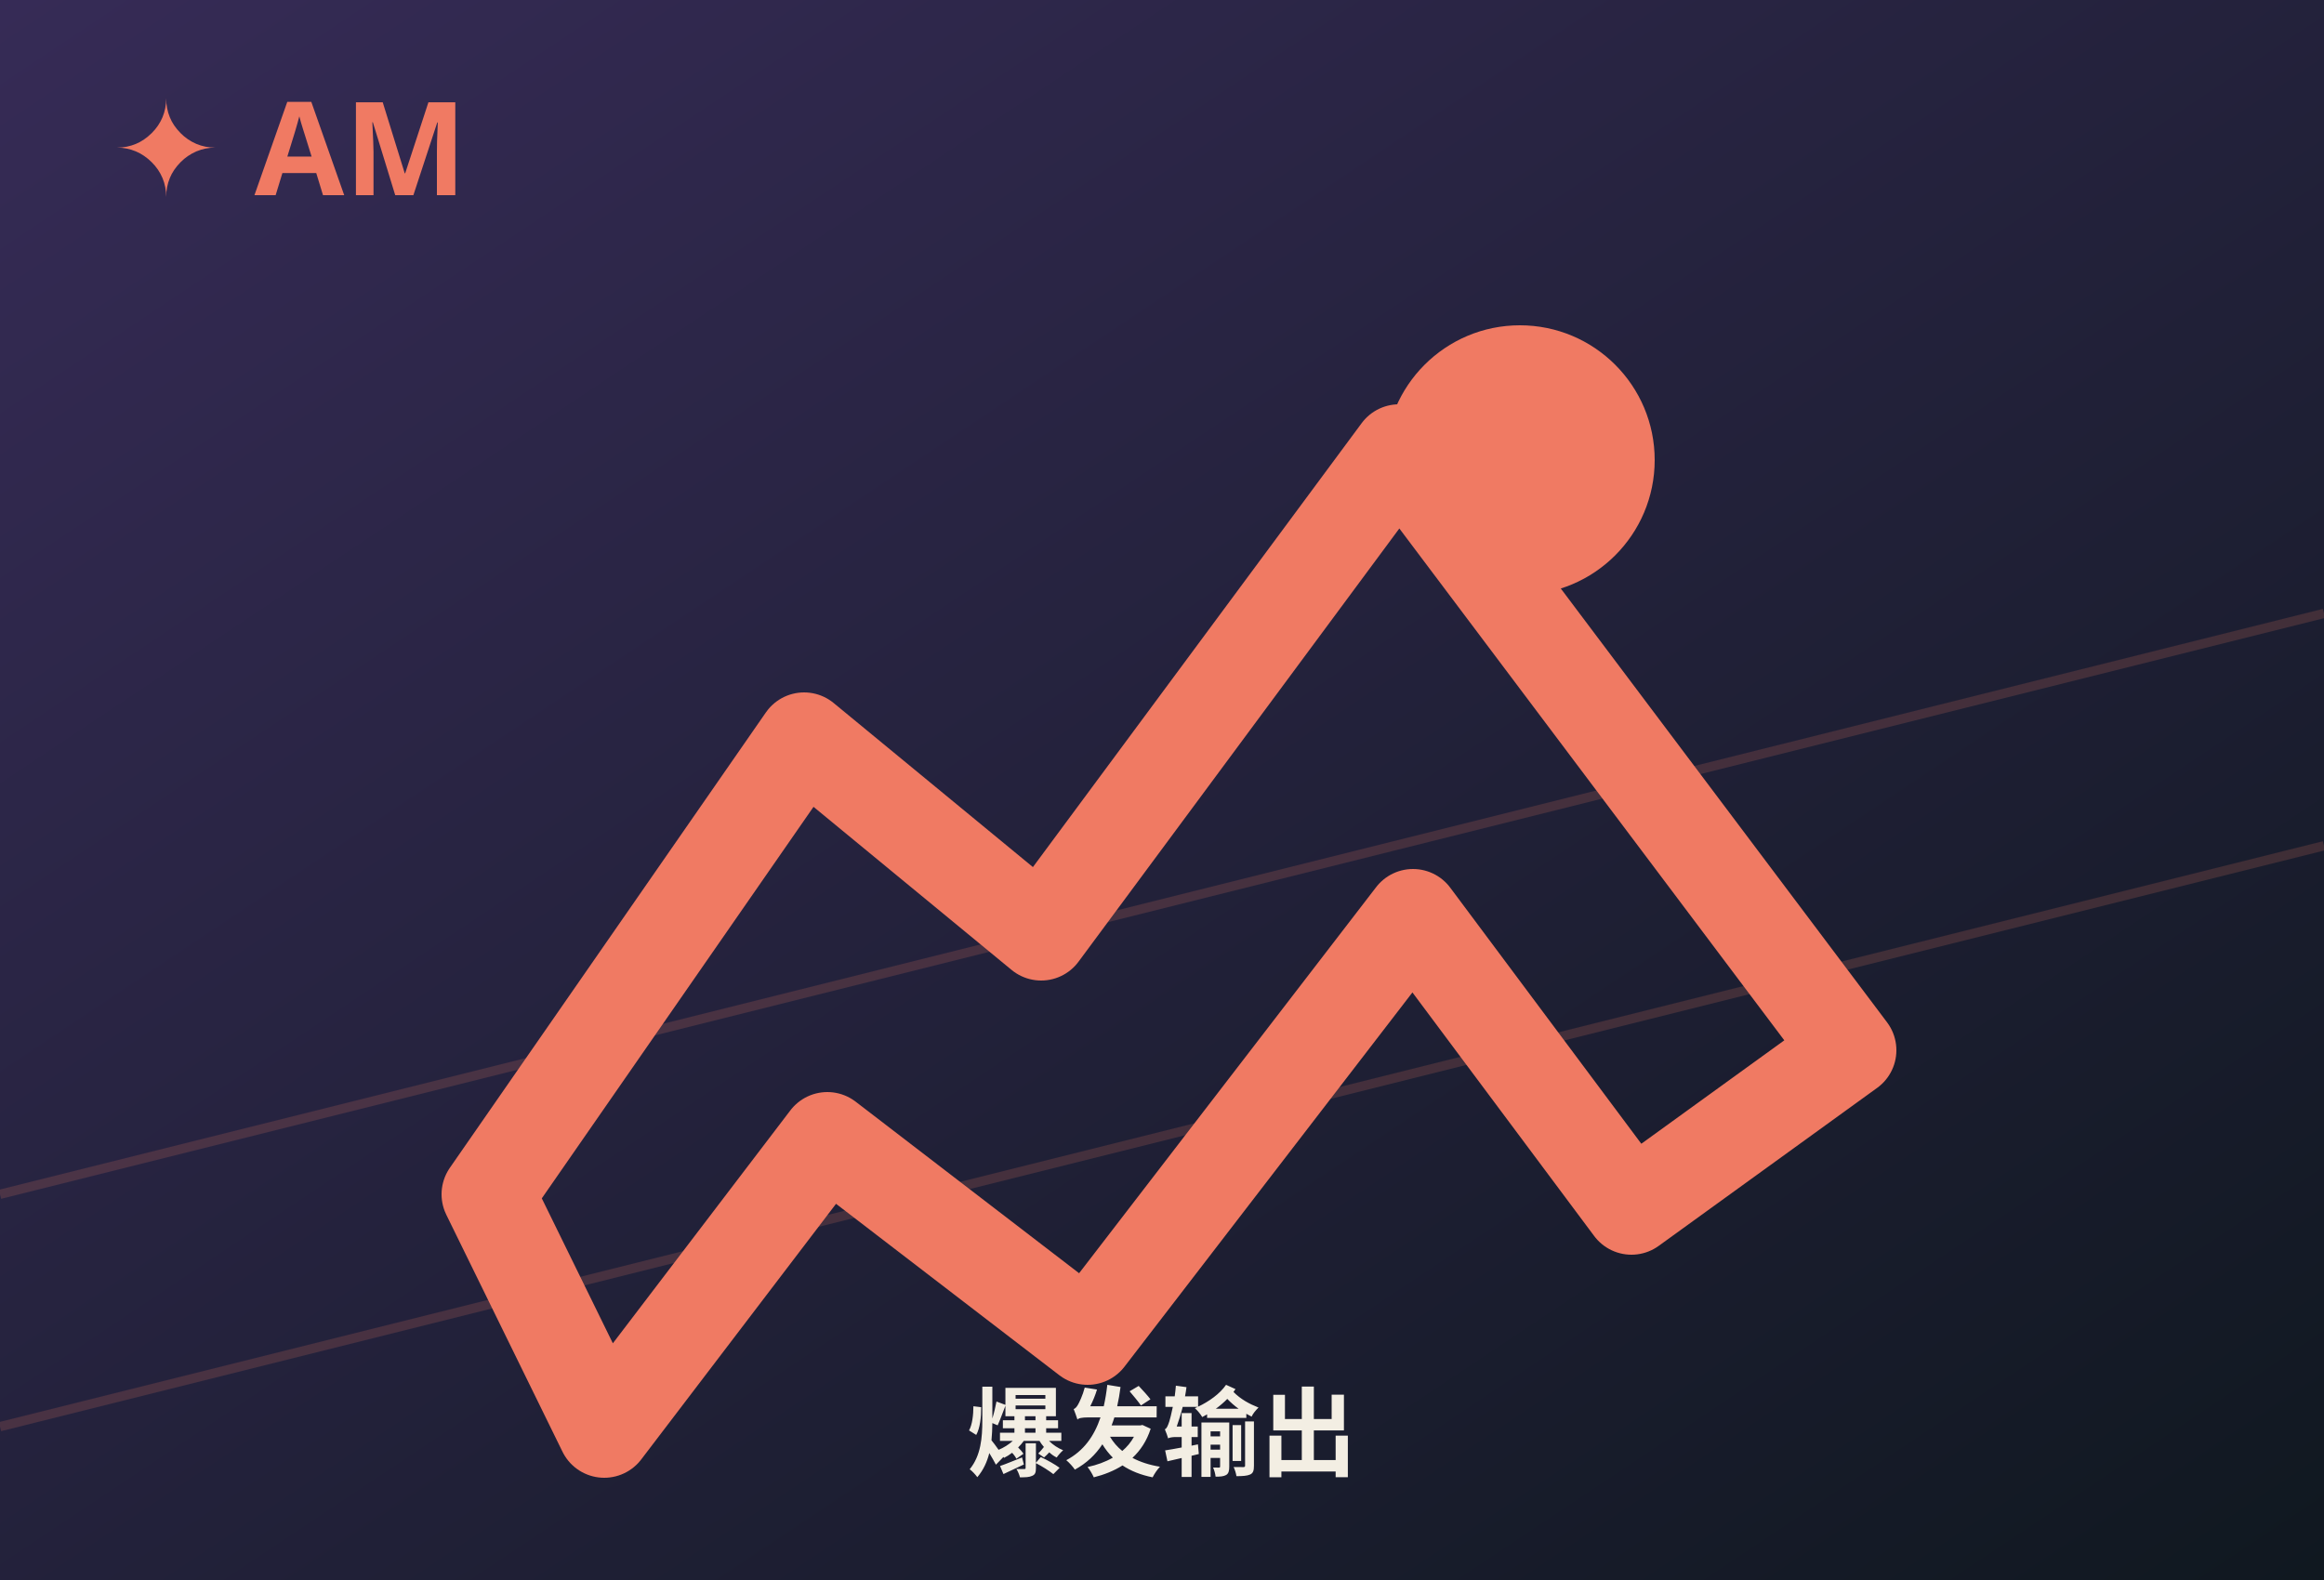
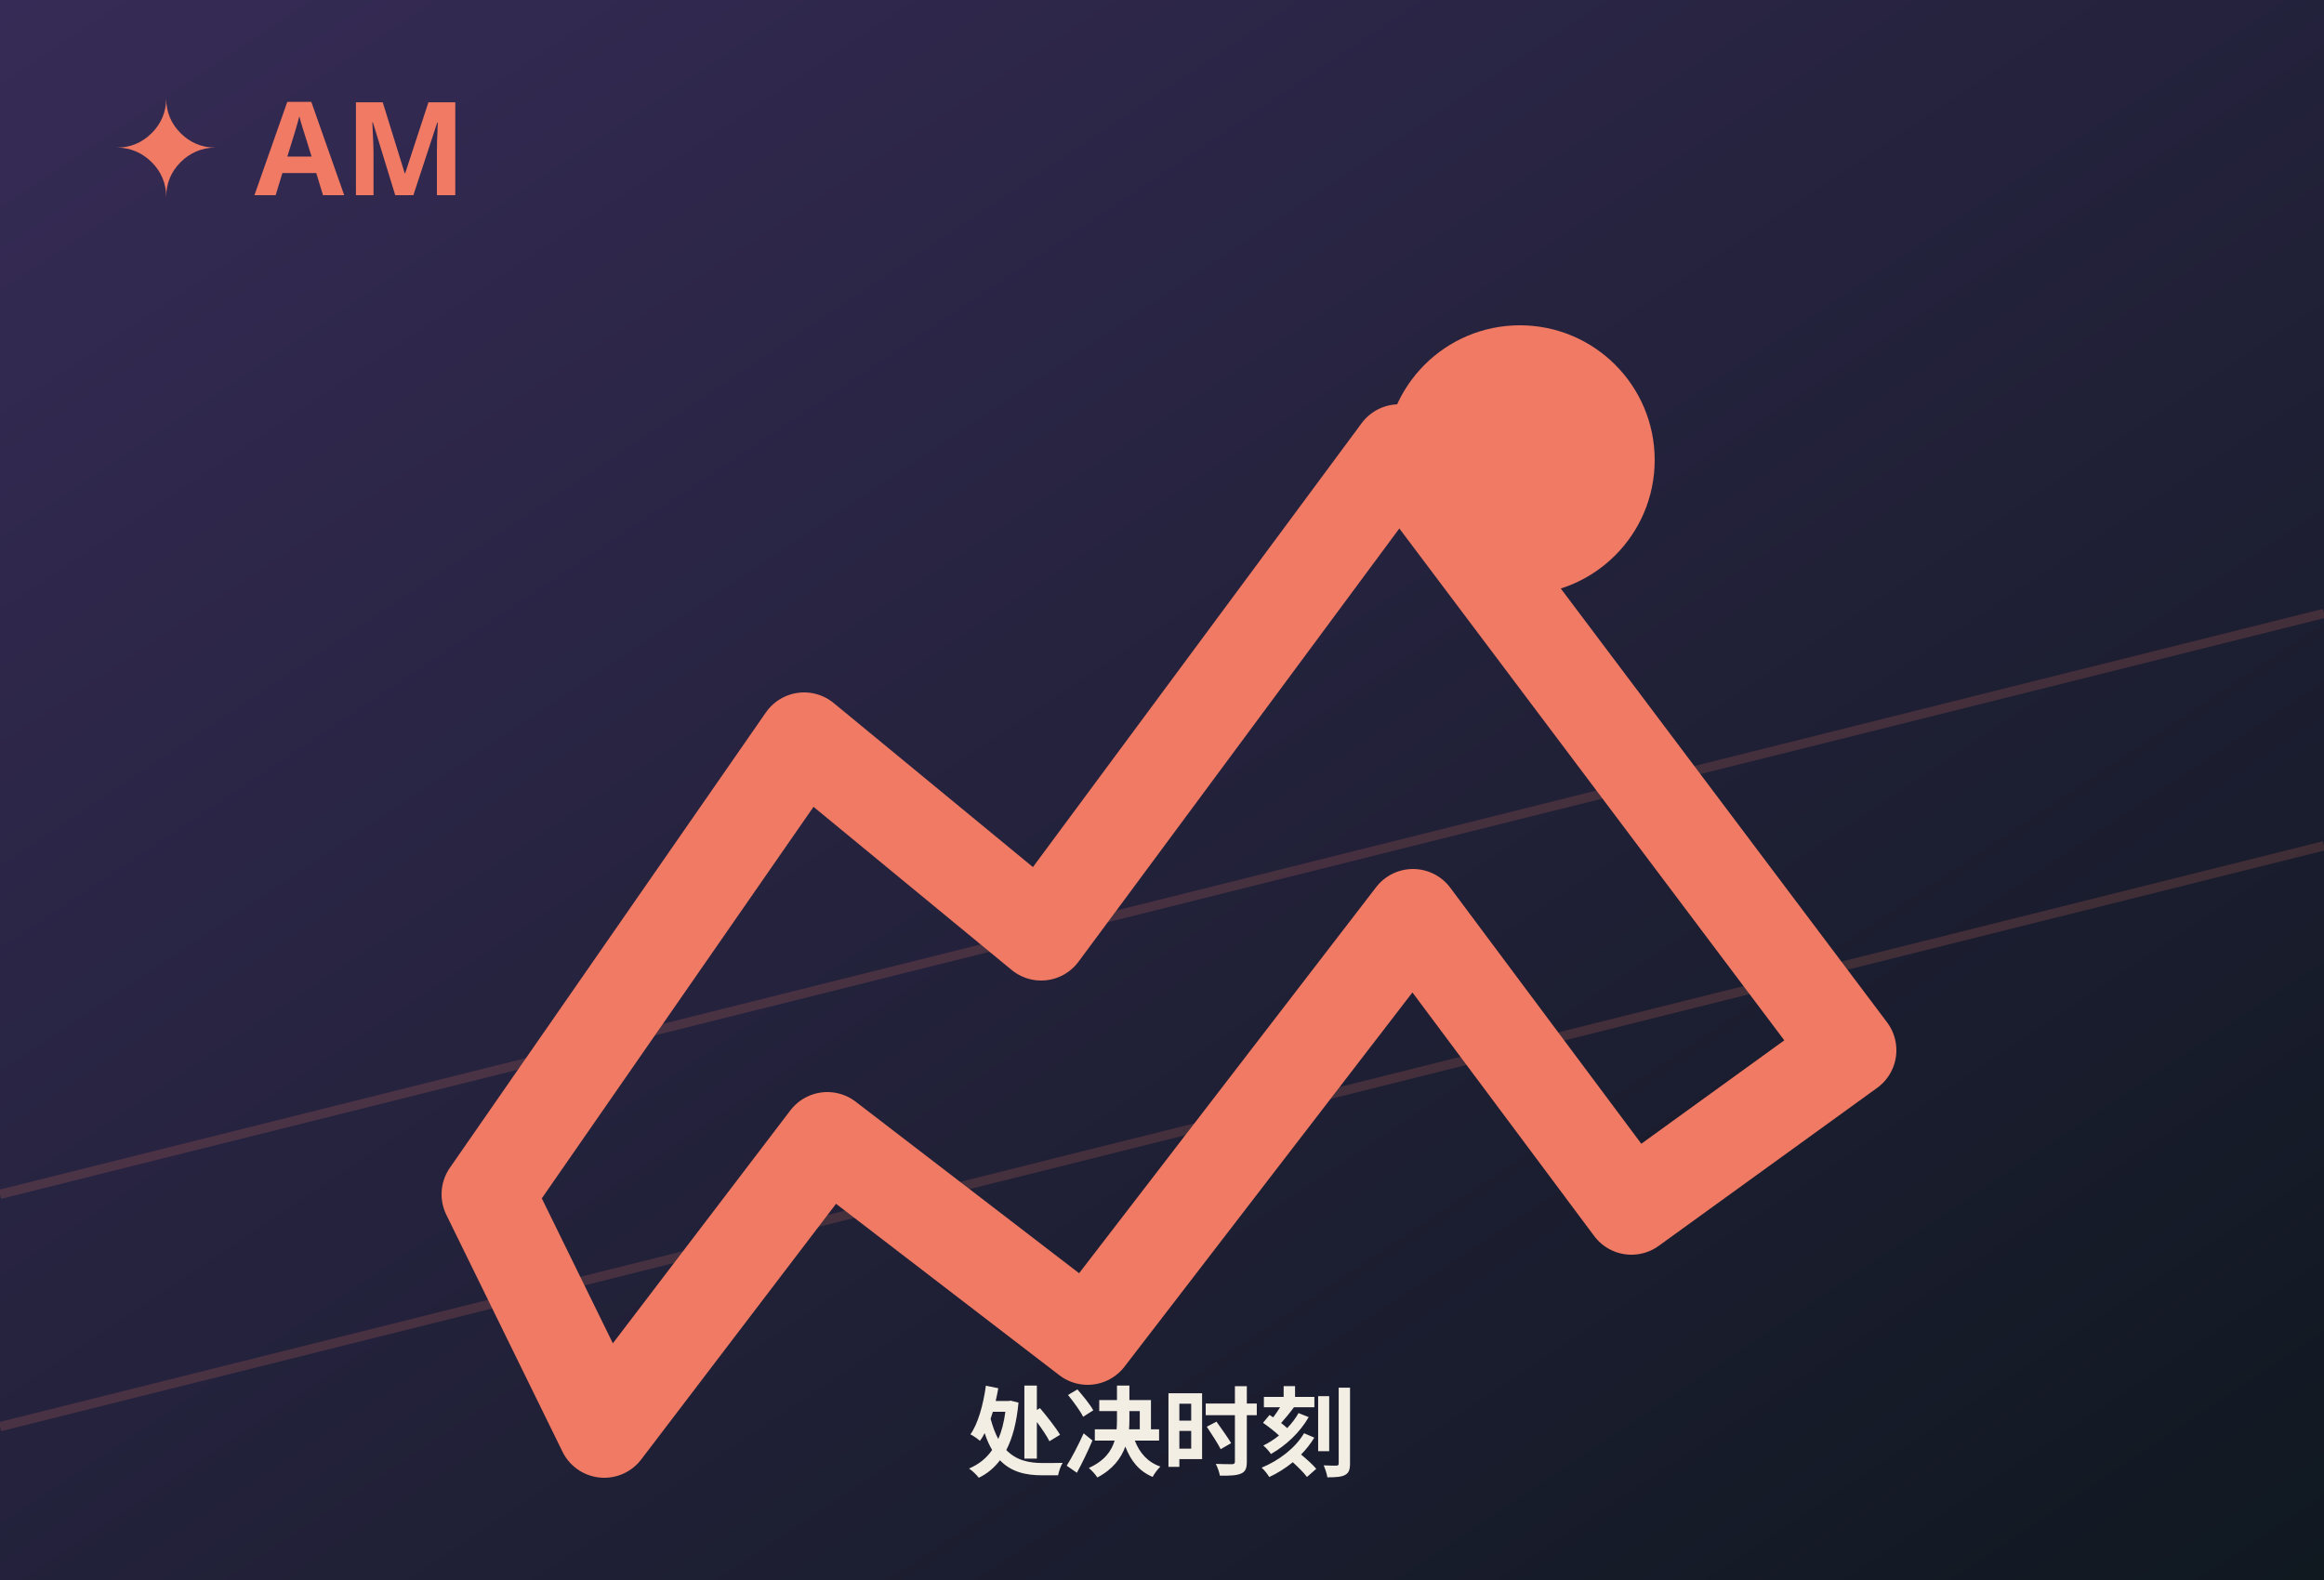
<svg xmlns="http://www.w3.org/2000/svg" viewBox="0 0 500 340">
  <defs>
    <linearGradient id="b" x2="1" y2="1">
      <stop stop-color="#362b56" />
      <stop offset="1" stop-color="#101820" />
    </linearGradient>
  </defs>
  <rect width="500" height="340" fill="url(#b)" />
  <path d="M0 257L500 132M0 307L500 182" stroke="#f07a63" stroke-opacity=".18" stroke-width="2" />
  <path d="M105 257l68-98 51 42 77-104 97 129-47 34-47-63-70 91-56-43-48 63z" fill="none" stroke="#f07a63" stroke-width="20" stroke-linejoin="round" />
  <circle cx="327" cy="99" r="29" fill="#f07a63" />
  <text x="24" y="42" fill="#f07a63" font-family="sans-serif" font-size="28" font-weight="700">✦ AM</text>
-   <text x="250" y="316" text-anchor="middle" fill="#f3eee3" font-family="sans-serif" font-size="21" font-weight="700">爆发输出</text>
+   <text x="250" y="316" text-anchor="middle" fill="#f3eee3" font-family="sans-serif" font-size="21" font-weight="700">处决时刻</text>
</svg>
